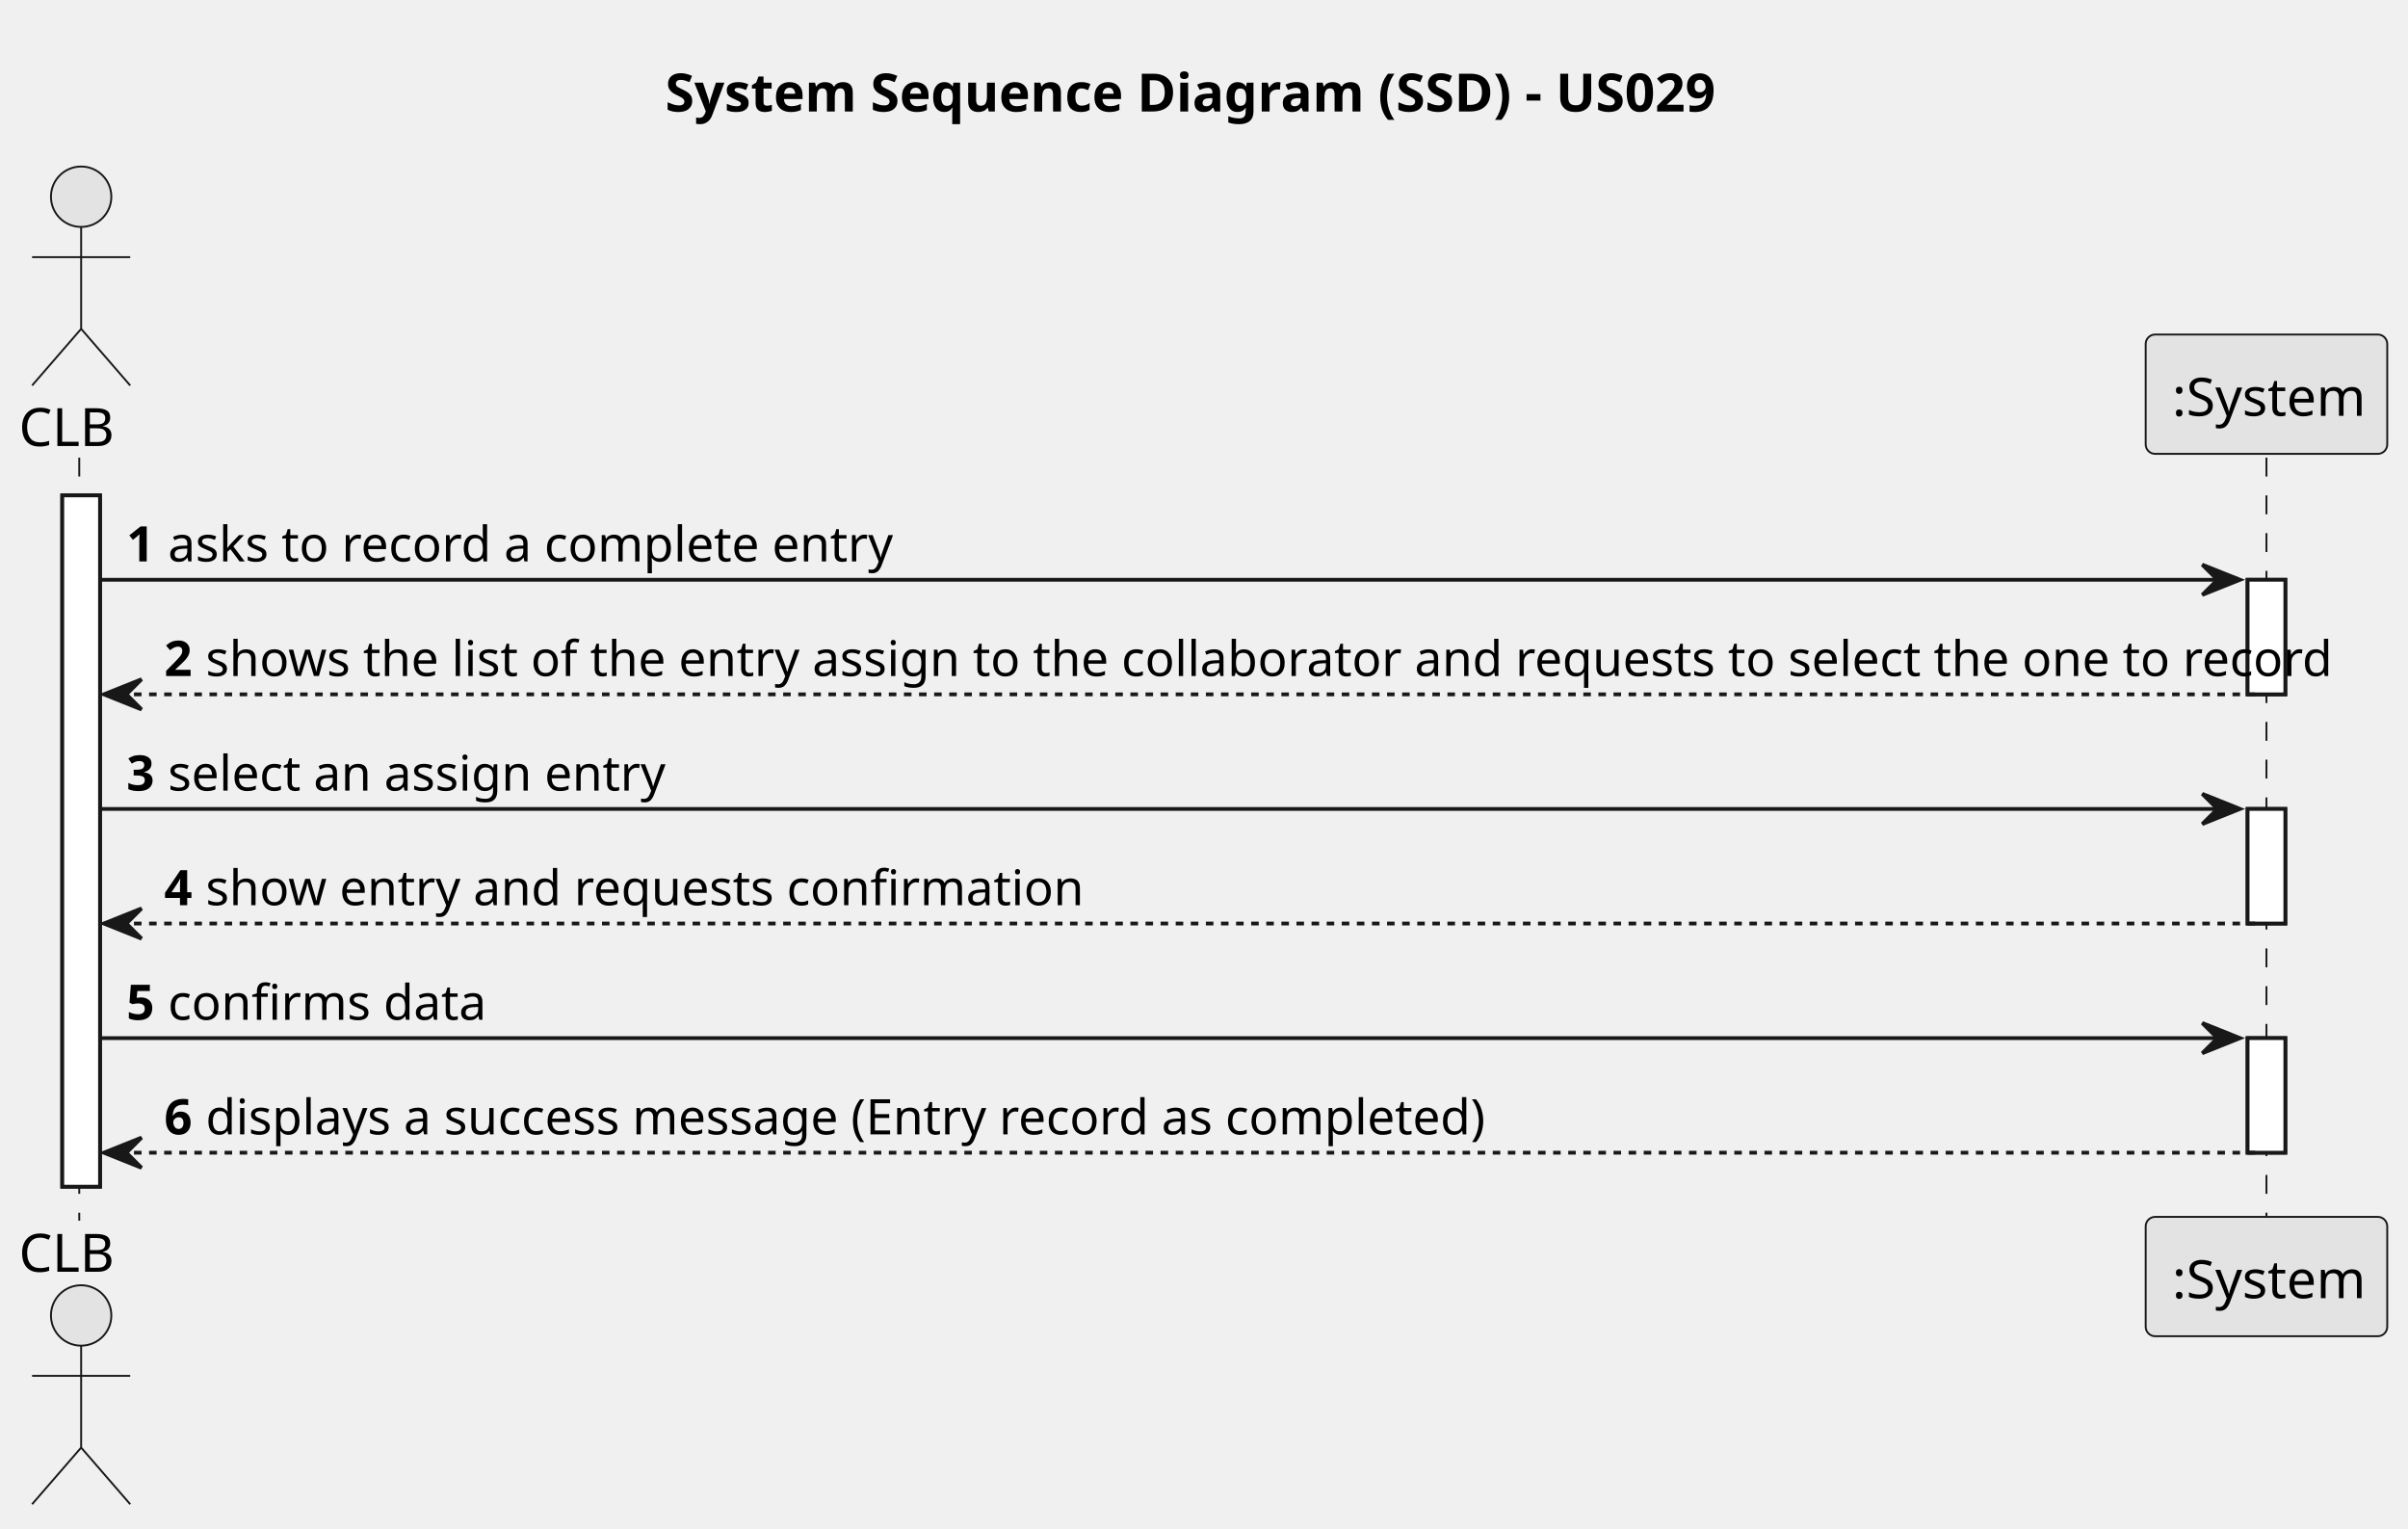
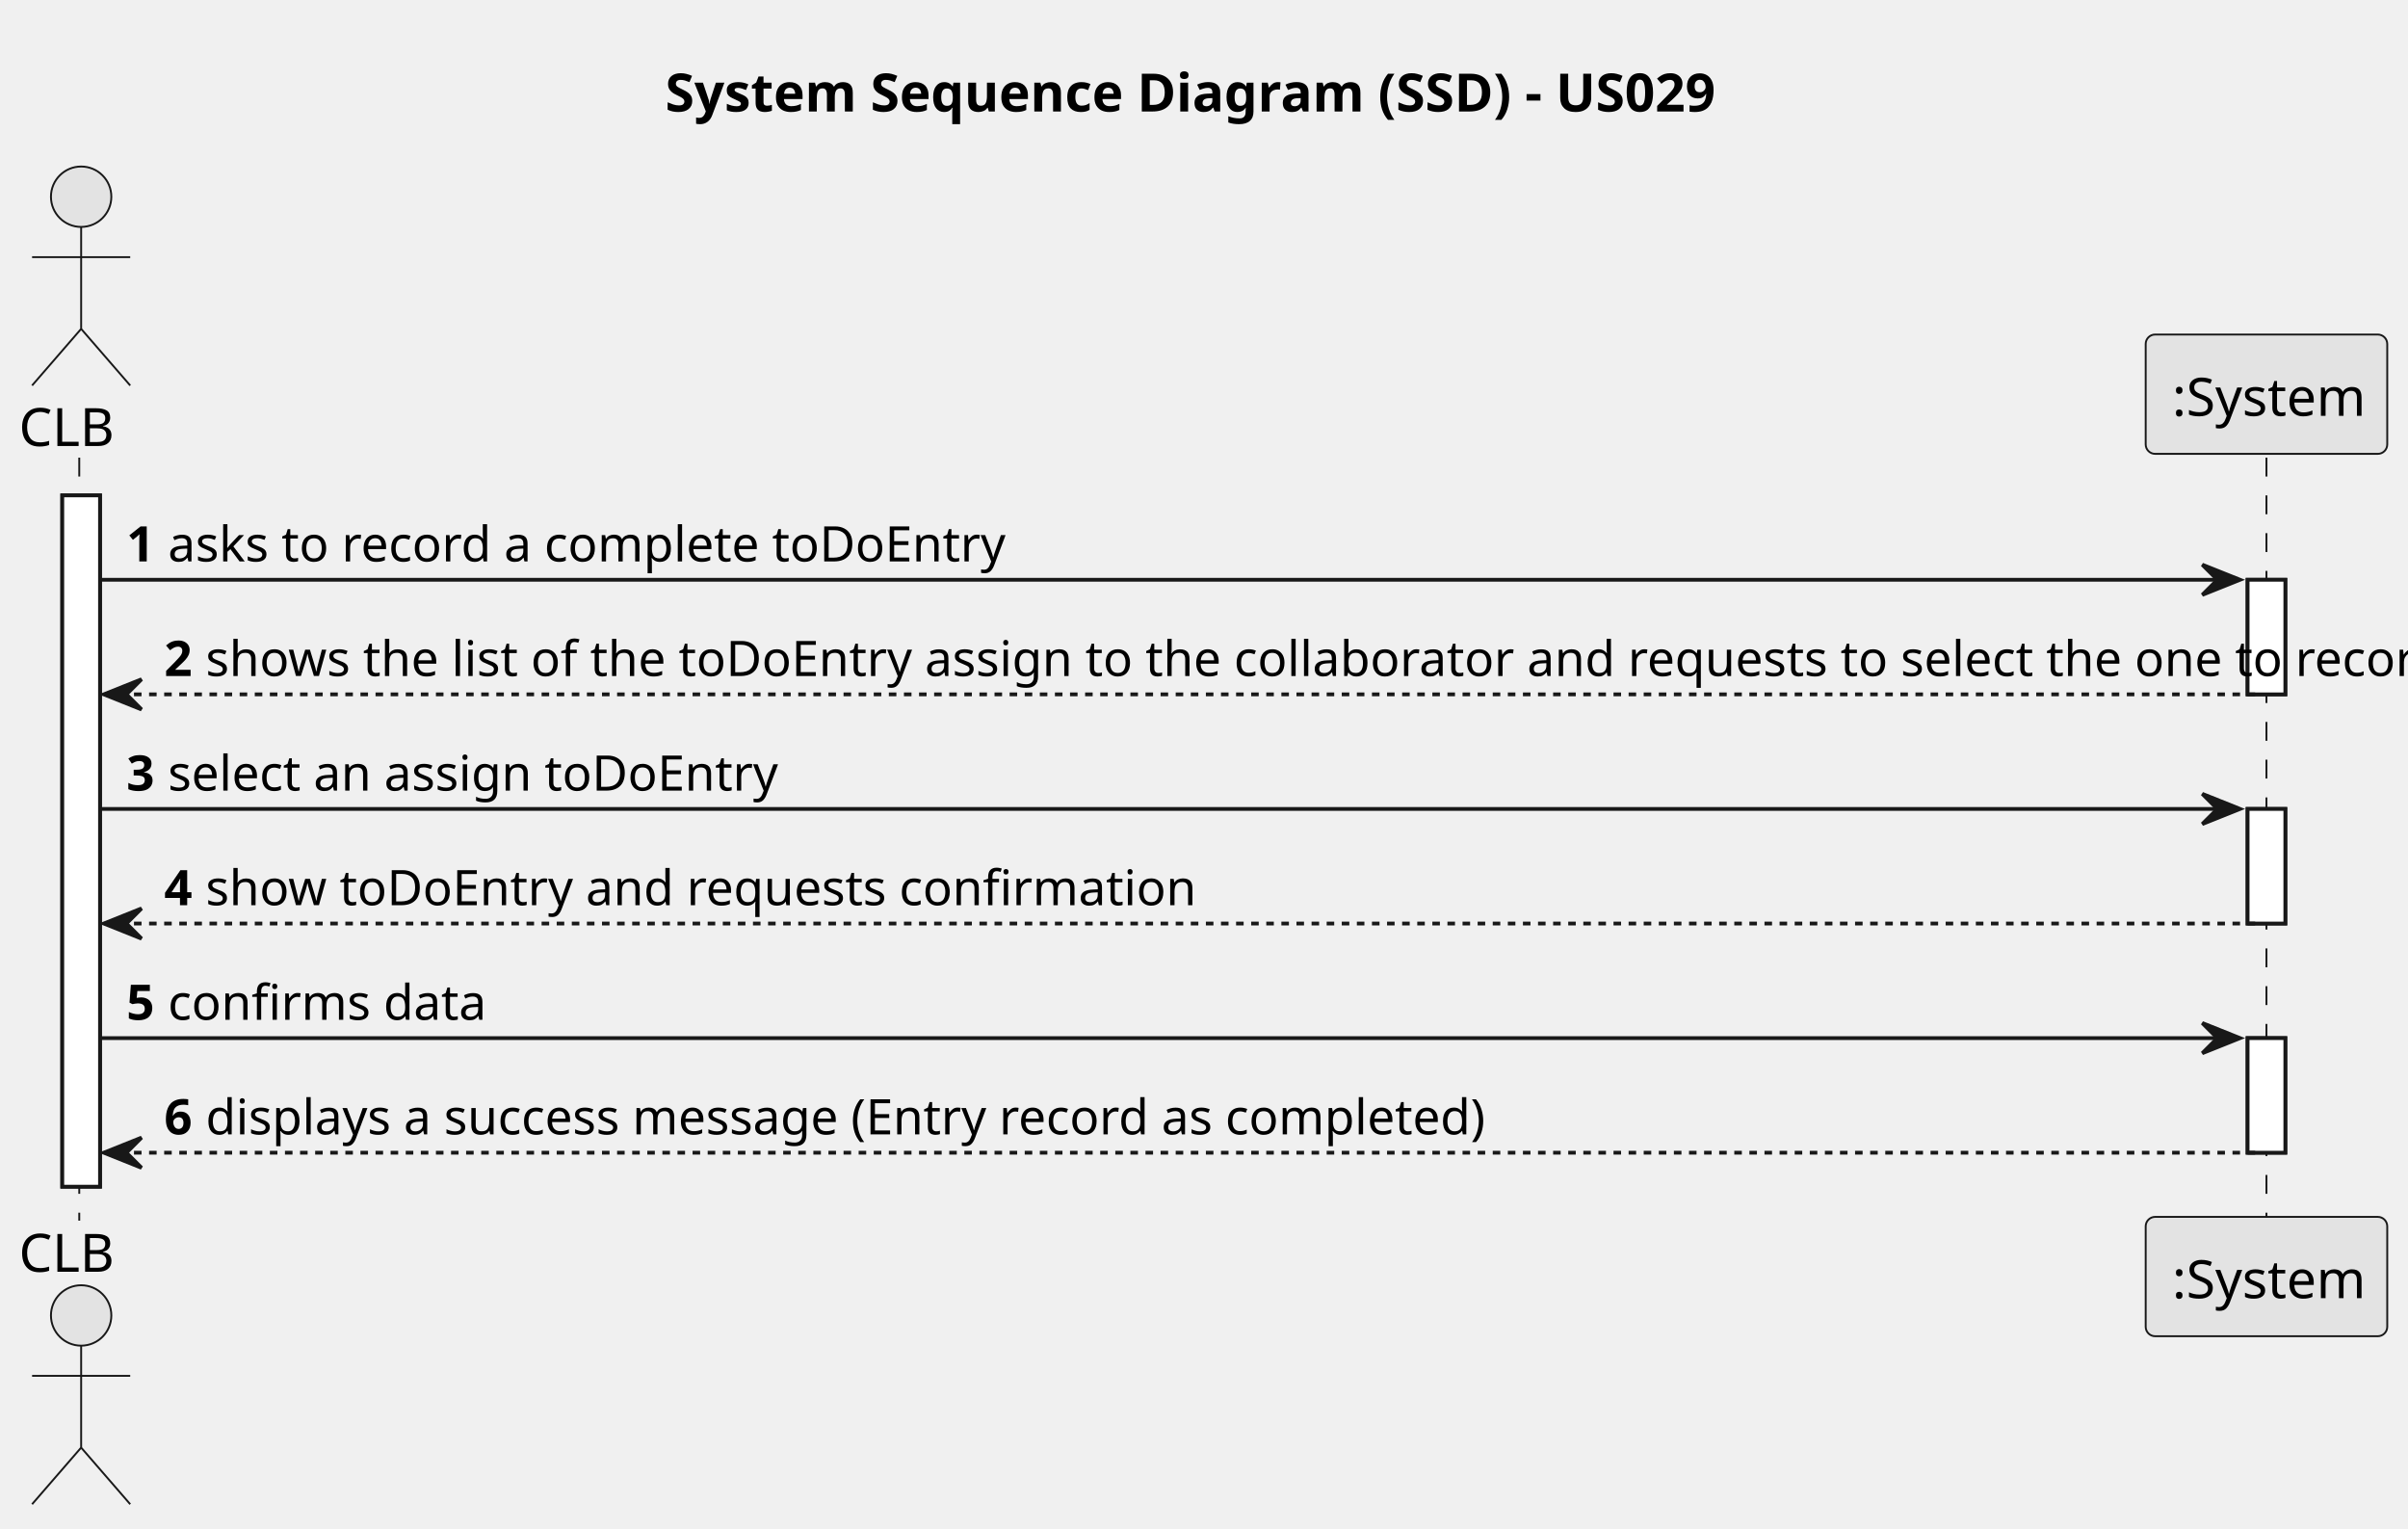
<svg xmlns="http://www.w3.org/2000/svg" contentStyleType="text/css" height="405px" preserveAspectRatio="none" style="width:638px;height:405px;background:#FFFFFF;" version="1.1" viewBox="0 0 638 405" width="638px" zoomAndPan="magnify">
  <defs />
  <g>
    <text fill="#000000" font-family="sans-serif" font-size="14" font-weight="bold" lengthAdjust="spacing" textLength="284" x="176.25" y="29.533">System Sequence Diagram (SSD) - US029</text>
    <rect fill="#FFFFFF" height="183.109" style="stroke:#181818;stroke-width:1.0;" width="10" x="16.5" y="131.219" />
    <rect fill="#FFFFFF" height="30.352" style="stroke:#181818;stroke-width:1.0;" width="10" x="595.5" y="153.57" />
    <rect fill="#FFFFFF" height="30.352" style="stroke:#181818;stroke-width:1.0;" width="10" x="595.5" y="214.273" />
    <rect fill="#FFFFFF" height="30.352" style="stroke:#181818;stroke-width:1.0;" width="10" x="595.5" y="274.977" />
    <line style="stroke:#181818;stroke-width:0.5;stroke-dasharray:5.0,5.0;" x1="21" x2="21" y1="121.219" y2="323.328" />
    <line style="stroke:#181818;stroke-width:0.5;stroke-dasharray:5.0,5.0;" x1="600.5" x2="600.5" y1="121.219" y2="323.328" />
    <text fill="#000000" font-family="sans-serif" font-size="14" lengthAdjust="spacing" textLength="27" x="5" y="118.143">CLB</text>
    <ellipse cx="21.5" cy="52.109" fill="#E3E3E3" rx="8" ry="8" style="stroke:#181818;stroke-width:0.5;" />
    <path d="M21.5,60.109 L21.5,87.109 M8.5,68.109 L34.5,68.109 M21.5,87.109 L8.5,102.109 M21.5,87.109 L34.5,102.109 " fill="none" style="stroke:#181818;stroke-width:0.5;" />
    <text fill="#000000" font-family="sans-serif" font-size="14" lengthAdjust="spacing" textLength="27" x="5" y="336.861">CLB</text>
    <ellipse cx="21.5" cy="348.438" fill="#E3E3E3" rx="8" ry="8" style="stroke:#181818;stroke-width:0.5;" />
    <path d="M21.5,356.438 L21.5,383.438 M8.5,364.438 L34.5,364.438 M21.5,383.438 L8.5,398.438 M21.5,383.438 L34.5,398.438 " fill="none" style="stroke:#181818;stroke-width:0.5;" />
    <rect fill="#E3E3E3" height="31.609" rx="2.5" ry="2.5" style="stroke:#181818;stroke-width:0.5;" width="64" x="568.5" y="88.609" />
    <text fill="#000000" font-family="sans-serif" font-size="14" lengthAdjust="spacing" textLength="50" x="575.5" y="110.143">:System</text>
    <rect fill="#E3E3E3" height="31.609" rx="2.5" ry="2.5" style="stroke:#181818;stroke-width:0.5;" width="64" x="568.5" y="322.328" />
    <text fill="#000000" font-family="sans-serif" font-size="14" lengthAdjust="spacing" textLength="50" x="575.5" y="343.861">:System</text>
    <rect fill="#FFFFFF" height="183.109" style="stroke:#181818;stroke-width:1.0;" width="10" x="16.5" y="131.219" />
    <rect fill="#FFFFFF" height="30.352" style="stroke:#181818;stroke-width:1.0;" width="10" x="595.5" y="153.57" />
    <rect fill="#FFFFFF" height="30.352" style="stroke:#181818;stroke-width:1.0;" width="10" x="595.5" y="214.273" />
    <rect fill="#FFFFFF" height="30.352" style="stroke:#181818;stroke-width:1.0;" width="10" x="595.5" y="274.977" />
    <polygon fill="#181818" points="583.5,149.57,593.5,153.57,583.5,157.57,587.5,153.57" style="stroke:#181818;stroke-width:1.0;" />
    <line style="stroke:#181818;stroke-width:1.0;" x1="26.5" x2="589.5" y1="153.57" y2="153.57" />
    <text fill="#000000" font-family="sans-serif" font-size="13" font-weight="bold" lengthAdjust="spacing" textLength="7" x="33.5" y="148.714">1</text>
-     <text fill="#000000" font-family="sans-serif" font-size="13" lengthAdjust="spacing" textLength="184" x="44.5" y="148.714">asks to record a complete entry</text>
+     <text fill="#000000" font-family="sans-serif" font-size="13" lengthAdjust="spacing" textLength="184" x="44.5" y="148.714">asks to record a complete toDoEntry</text>
    <polygon fill="#181818" points="37.5,179.922,27.5,183.922,37.5,187.922,33.5,183.922" style="stroke:#181818;stroke-width:1.0;" />
    <line style="stroke:#181818;stroke-width:1.0;stroke-dasharray:2.0,2.0;" x1="31.5" x2="599.5" y1="183.922" y2="183.922" />
    <text fill="#000000" font-family="sans-serif" font-size="13" font-weight="bold" lengthAdjust="spacing" textLength="7" x="43.5" y="179.065">2</text>
-     <text fill="#000000" font-family="sans-serif" font-size="13" lengthAdjust="spacing" textLength="534" x="54.5" y="179.065">shows the list of the entry assign to the collaborator and requests to select the one to record</text>
+     <text fill="#000000" font-family="sans-serif" font-size="13" lengthAdjust="spacing" textLength="534" x="54.5" y="179.065">shows the list of the toDoEntry assign to the collaborator and requests to select the one to record</text>
    <polygon fill="#181818" points="583.5,210.273,593.5,214.273,583.5,218.273,587.5,214.273" style="stroke:#181818;stroke-width:1.0;" />
    <line style="stroke:#181818;stroke-width:1.0;" x1="26.5" x2="589.5" y1="214.273" y2="214.273" />
    <text fill="#000000" font-family="sans-serif" font-size="13" font-weight="bold" lengthAdjust="spacing" textLength="7" x="33.5" y="209.417">3</text>
-     <text fill="#000000" font-family="sans-serif" font-size="13" lengthAdjust="spacing" textLength="128" x="44.5" y="209.417">select an assign entry</text>
+     <text fill="#000000" font-family="sans-serif" font-size="13" lengthAdjust="spacing" textLength="128" x="44.5" y="209.417">select an assign toDoEntry</text>
    <polygon fill="#181818" points="37.5,240.625,27.5,244.625,37.5,248.625,33.5,244.625" style="stroke:#181818;stroke-width:1.0;" />
    <line style="stroke:#181818;stroke-width:1.0;stroke-dasharray:2.0,2.0;" x1="31.5" x2="599.5" y1="244.625" y2="244.625" />
    <text fill="#000000" font-family="sans-serif" font-size="13" font-weight="bold" lengthAdjust="spacing" textLength="7" x="43.5" y="239.769">4</text>
-     <text fill="#000000" font-family="sans-serif" font-size="13" lengthAdjust="spacing" textLength="216" x="54.5" y="239.769">show entry and requests confirmation</text>
+     <text fill="#000000" font-family="sans-serif" font-size="13" lengthAdjust="spacing" textLength="216" x="54.5" y="239.769">show toDoEntry and requests confirmation</text>
    <polygon fill="#181818" points="583.5,270.977,593.5,274.977,583.5,278.977,587.5,274.977" style="stroke:#181818;stroke-width:1.0;" />
    <line style="stroke:#181818;stroke-width:1.0;" x1="26.5" x2="589.5" y1="274.977" y2="274.977" />
    <text fill="#000000" font-family="sans-serif" font-size="13" font-weight="bold" lengthAdjust="spacing" textLength="7" x="33.5" y="270.12">5</text>
    <text fill="#000000" font-family="sans-serif" font-size="13" lengthAdjust="spacing" textLength="78" x="44.5" y="270.12">confirms data</text>
    <polygon fill="#181818" points="37.5,301.328,27.5,305.328,37.5,309.328,33.5,305.328" style="stroke:#181818;stroke-width:1.0;" />
    <line style="stroke:#181818;stroke-width:1.0;stroke-dasharray:2.0,2.0;" x1="31.5" x2="599.5" y1="305.328" y2="305.328" />
    <text fill="#000000" font-family="sans-serif" font-size="13" font-weight="bold" lengthAdjust="spacing" textLength="7" x="43.5" y="300.472">6</text>
    <text fill="#000000" font-family="sans-serif" font-size="13" lengthAdjust="spacing" textLength="334" x="54.5" y="300.472">displays a success message (Entry record as completed)</text>
  </g>
</svg>
